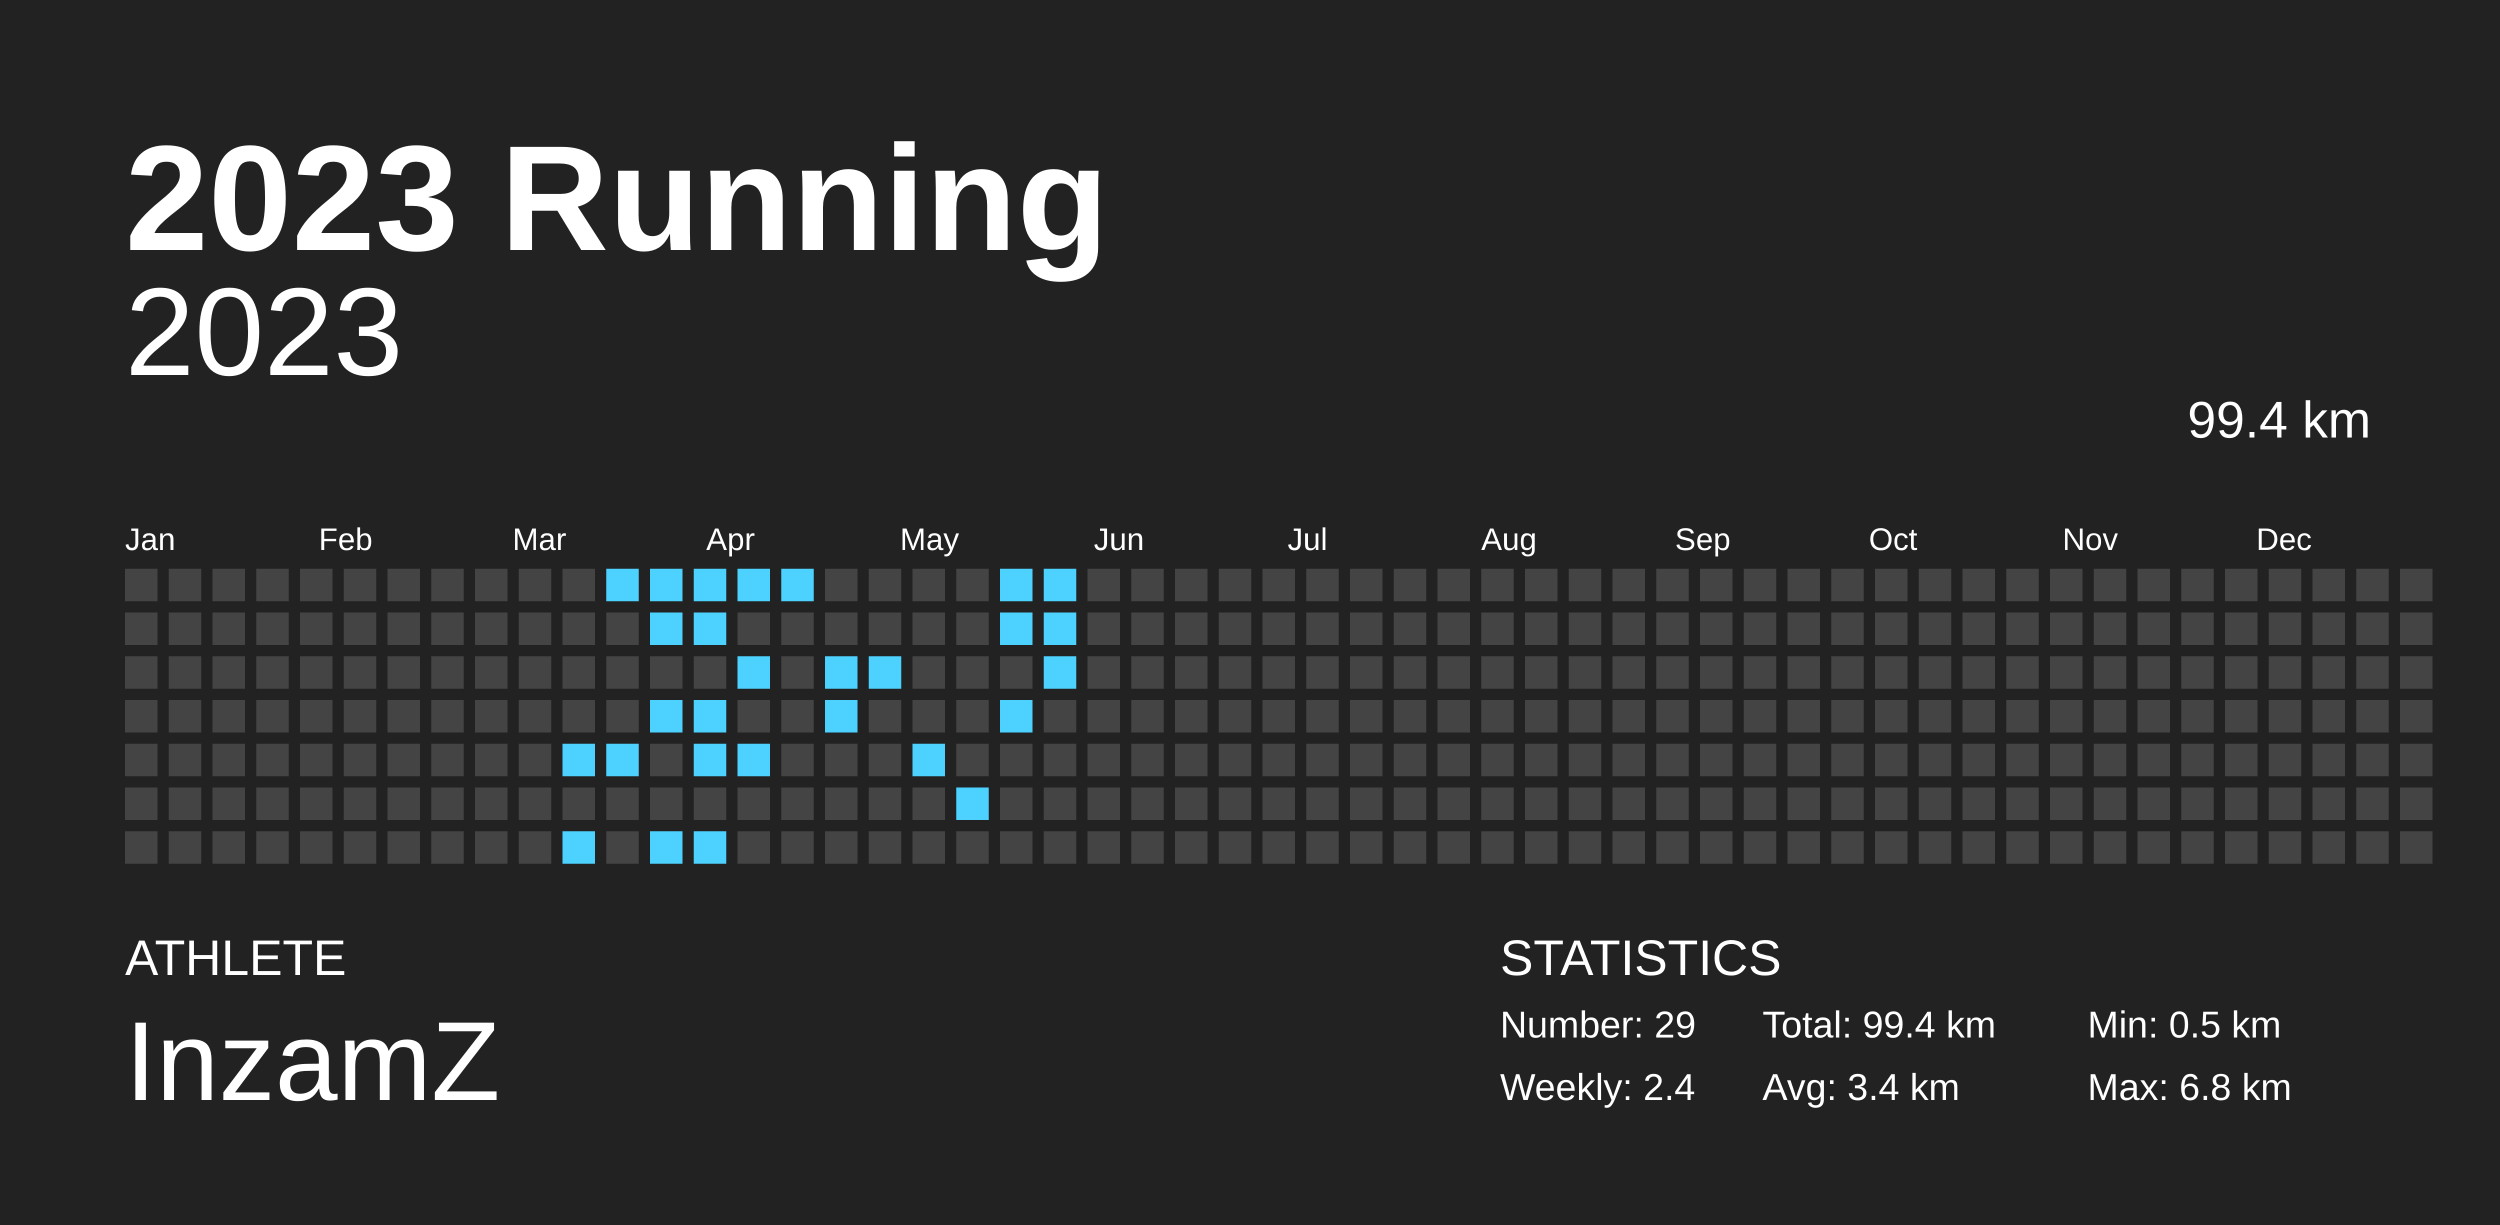
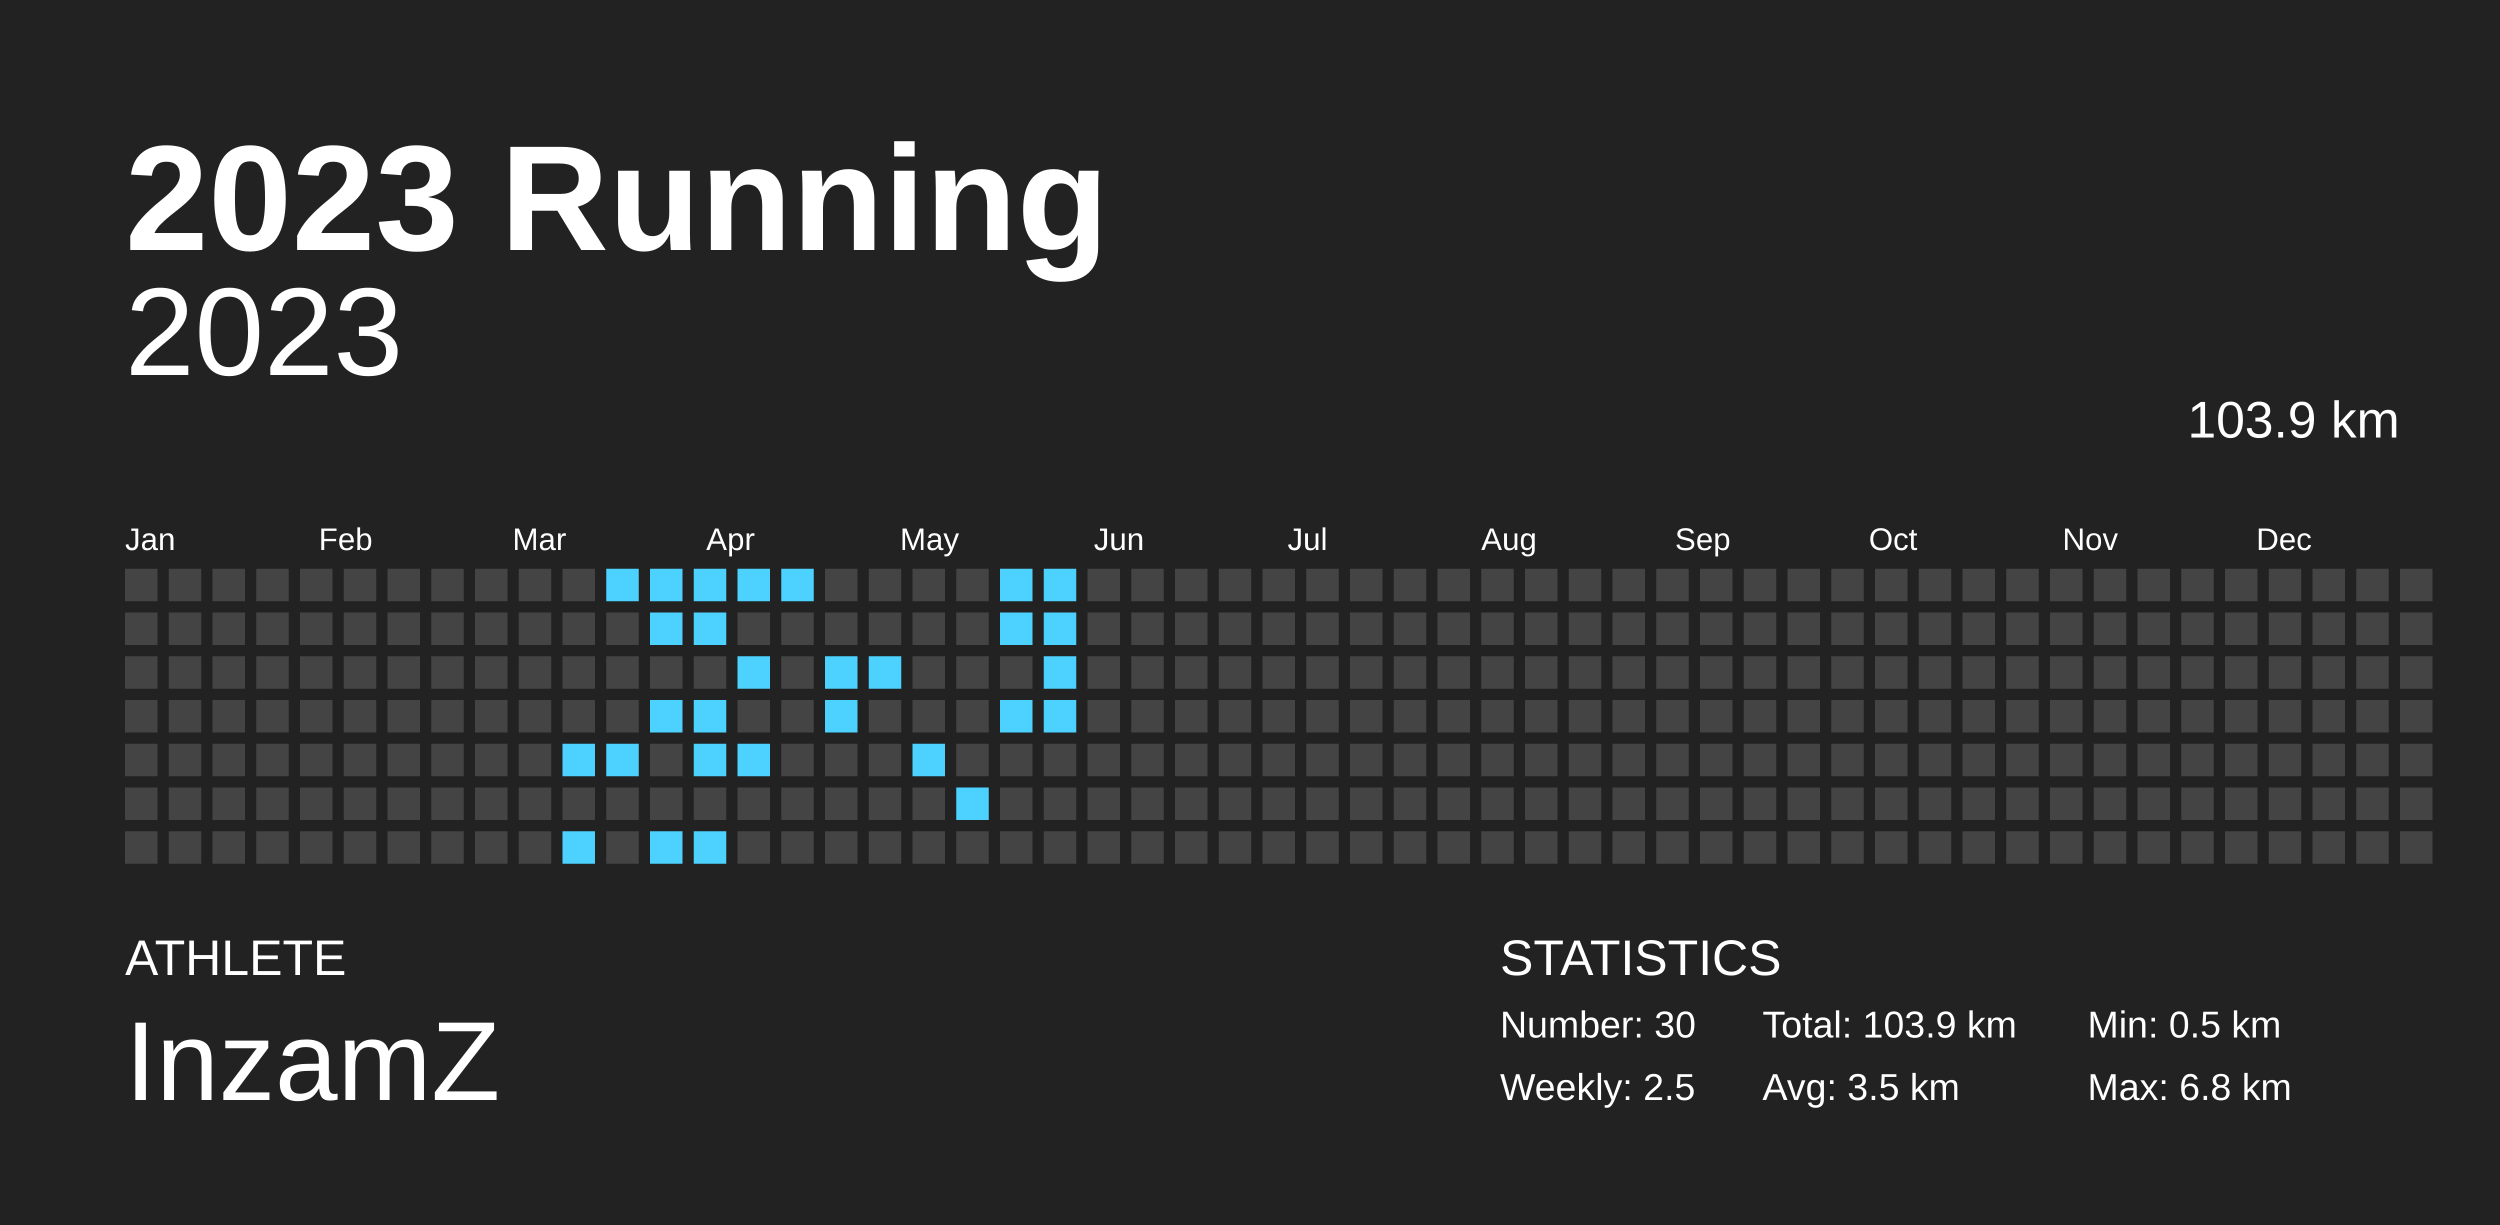
<svg xmlns="http://www.w3.org/2000/svg" baseProfile="full" height="98mm" version="1.1" viewBox="0,0,200,98" width="200mm">
  <defs />
  <rect fill="#222222" height="98" width="200" x="0" y="0" />
  <text fill="#FFFFFF" style="font-size:12px; font-family:Arial; font-weight:bold;" x="10" y="20">2023 Running</text>
  <text fill="#FFFFFF" style="font-size:4px; font-family:Arial" x="10" y="78">ATHLETE</text>
  <text fill="#FFFFFF" style="font-size:9px; font-family:Arial" x="10" y="88">InzamZ</text>
  <text fill="#FFFFFF" style="font-size:4px; font-family:Arial" x="120" y="78">STATISTICS</text>
-   <text fill="#FFFFFF" style="font-size:3px; font-family:Arial" x="120" y="83">Number: 29</text>
-   <text fill="#FFFFFF" style="font-size:3px; font-family:Arial" x="120" y="88">Weekly: 2.4</text>
-   <text fill="#FFFFFF" style="font-size:3px; font-family:Arial" x="141" y="83">Total: 99.4 km</text>
-   <text fill="#FFFFFF" style="font-size:3px; font-family:Arial" x="141" y="88">Avg: 3.4 km</text>
+   <text fill="#FFFFFF" style="font-size:3px; font-family:Arial" x="120" y="83">Number: 30</text>
+   <text fill="#FFFFFF" style="font-size:3px; font-family:Arial" x="120" y="88">Weekly: 2.5</text>
+   <text fill="#FFFFFF" style="font-size:3px; font-family:Arial" x="141" y="83">Total: 103.9 km</text>
+   <text fill="#FFFFFF" style="font-size:3px; font-family:Arial" x="141" y="88">Avg: 3.5 km</text>
  <text fill="#FFFFFF" style="font-size:3px; font-family:Arial" x="167" y="83">Min: 0.5 km</text>
  <text fill="#FFFFFF" style="font-size:3px; font-family:Arial" x="167" y="88">Max: 6.8 km</text>
  <text alignment-baseline="hanging" fill="#FFFFFF" style="font-size:10.0px; font-family:Arial;" x="10" y="30">2023</text>
-   <text alignment-baseline="hanging" fill="#FFFFFF" style="font-size:4.125px; font-family:Arial;" x="175" y="35">99.4 km</text>
+   <text alignment-baseline="hanging" fill="#FFFFFF" style="font-size:4.125px; font-family:Arial;" x="175" y="35">103.9 km</text>
  <text fill="#FFFFFF" style="font-size:2.5px; font-family:Arial" x="10.0" y="44">Jan</text>
  <text fill="#FFFFFF" style="font-size:2.5px; font-family:Arial" x="25.5" y="44">Feb</text>
  <text fill="#FFFFFF" style="font-size:2.5px; font-family:Arial" x="41.0" y="44">Mar</text>
  <text fill="#FFFFFF" style="font-size:2.5px; font-family:Arial" x="56.5" y="44">Apr</text>
  <text fill="#FFFFFF" style="font-size:2.5px; font-family:Arial" x="72.0" y="44">May</text>
  <text fill="#FFFFFF" style="font-size:2.5px; font-family:Arial" x="87.5" y="44">Jun</text>
  <text fill="#FFFFFF" style="font-size:2.5px; font-family:Arial" x="103.0" y="44">Jul</text>
  <text fill="#FFFFFF" style="font-size:2.5px; font-family:Arial" x="118.5" y="44">Aug</text>
  <text fill="#FFFFFF" style="font-size:2.5px; font-family:Arial" x="134.0" y="44">Sep</text>
  <text fill="#FFFFFF" style="font-size:2.5px; font-family:Arial" x="149.5" y="44">Oct</text>
  <text fill="#FFFFFF" style="font-size:2.5px; font-family:Arial" x="165.0" y="44">Nov</text>
  <text fill="#FFFFFF" style="font-size:2.5px; font-family:Arial" x="180.5" y="44">Dec</text>
  <rect fill="#444444" height="2.6" width="2.6" x="10.0" y="45.5" />
  <rect fill="#444444" height="2.6" width="2.6" x="10.0" y="49.0" />
  <rect fill="#444444" height="2.6" width="2.6" x="10.0" y="52.5" />
  <rect fill="#444444" height="2.6" width="2.6" x="10.0" y="56.0" />
  <rect fill="#444444" height="2.6" width="2.6" x="10.0" y="59.5" />
  <rect fill="#444444" height="2.6" width="2.6" x="10.0" y="63.0" />
  <rect fill="#444444" height="2.6" width="2.6" x="10.0" y="66.5" />
  <rect fill="#444444" height="2.6" width="2.6" x="13.5" y="45.5" />
  <rect fill="#444444" height="2.6" width="2.6" x="13.5" y="49.0" />
  <rect fill="#444444" height="2.6" width="2.6" x="13.5" y="52.5" />
  <rect fill="#444444" height="2.6" width="2.6" x="13.5" y="56.0" />
  <rect fill="#444444" height="2.6" width="2.6" x="13.5" y="59.5" />
  <rect fill="#444444" height="2.6" width="2.6" x="13.5" y="63.0" />
  <rect fill="#444444" height="2.6" width="2.6" x="13.5" y="66.5" />
  <rect fill="#444444" height="2.6" width="2.6" x="17.0" y="45.5" />
  <rect fill="#444444" height="2.6" width="2.6" x="17.0" y="49.0" />
  <rect fill="#444444" height="2.6" width="2.6" x="17.0" y="52.5" />
  <rect fill="#444444" height="2.6" width="2.6" x="17.0" y="56.0" />
  <rect fill="#444444" height="2.6" width="2.6" x="17.0" y="59.5" />
  <rect fill="#444444" height="2.6" width="2.6" x="17.0" y="63.0" />
  <rect fill="#444444" height="2.6" width="2.6" x="17.0" y="66.5" />
  <rect fill="#444444" height="2.6" width="2.6" x="20.5" y="45.5" />
  <rect fill="#444444" height="2.6" width="2.6" x="20.5" y="49.0" />
  <rect fill="#444444" height="2.6" width="2.6" x="20.5" y="52.5" />
  <rect fill="#444444" height="2.6" width="2.6" x="20.5" y="56.0" />
  <rect fill="#444444" height="2.6" width="2.6" x="20.5" y="59.5" />
  <rect fill="#444444" height="2.6" width="2.6" x="20.5" y="63.0" />
  <rect fill="#444444" height="2.6" width="2.6" x="20.5" y="66.5" />
  <rect fill="#444444" height="2.6" width="2.6" x="24.0" y="45.5" />
  <rect fill="#444444" height="2.6" width="2.6" x="24.0" y="49.0" />
  <rect fill="#444444" height="2.6" width="2.6" x="24.0" y="52.5" />
  <rect fill="#444444" height="2.6" width="2.6" x="24.0" y="56.0" />
  <rect fill="#444444" height="2.6" width="2.6" x="24.0" y="59.5" />
  <rect fill="#444444" height="2.6" width="2.6" x="24.0" y="63.0" />
  <rect fill="#444444" height="2.6" width="2.6" x="24.0" y="66.5" />
  <rect fill="#444444" height="2.6" width="2.6" x="27.5" y="45.5" />
  <rect fill="#444444" height="2.6" width="2.6" x="27.5" y="49.0" />
  <rect fill="#444444" height="2.6" width="2.6" x="27.5" y="52.5" />
  <rect fill="#444444" height="2.6" width="2.6" x="27.5" y="56.0" />
  <rect fill="#444444" height="2.6" width="2.6" x="27.5" y="59.5" />
  <rect fill="#444444" height="2.6" width="2.6" x="27.5" y="63.0" />
  <rect fill="#444444" height="2.6" width="2.6" x="27.5" y="66.5" />
  <rect fill="#444444" height="2.6" width="2.6" x="31.0" y="45.5" />
  <rect fill="#444444" height="2.6" width="2.6" x="31.0" y="49.0" />
  <rect fill="#444444" height="2.6" width="2.6" x="31.0" y="52.5" />
  <rect fill="#444444" height="2.6" width="2.6" x="31.0" y="56.0" />
  <rect fill="#444444" height="2.6" width="2.6" x="31.0" y="59.5" />
  <rect fill="#444444" height="2.6" width="2.6" x="31.0" y="63.0" />
  <rect fill="#444444" height="2.6" width="2.6" x="31.0" y="66.5" />
  <rect fill="#444444" height="2.6" width="2.6" x="34.5" y="45.5" />
  <rect fill="#444444" height="2.6" width="2.6" x="34.5" y="49.0" />
  <rect fill="#444444" height="2.6" width="2.6" x="34.5" y="52.5" />
  <rect fill="#444444" height="2.6" width="2.6" x="34.5" y="56.0" />
  <rect fill="#444444" height="2.6" width="2.6" x="34.5" y="59.5" />
  <rect fill="#444444" height="2.6" width="2.6" x="34.5" y="63.0" />
  <rect fill="#444444" height="2.6" width="2.6" x="34.5" y="66.5" />
  <rect fill="#444444" height="2.6" width="2.6" x="38.0" y="45.5" />
  <rect fill="#444444" height="2.6" width="2.6" x="38.0" y="49.0" />
  <rect fill="#444444" height="2.6" width="2.6" x="38.0" y="52.5" />
  <rect fill="#444444" height="2.6" width="2.6" x="38.0" y="56.0" />
  <rect fill="#444444" height="2.6" width="2.6" x="38.0" y="59.5" />
  <rect fill="#444444" height="2.6" width="2.6" x="38.0" y="63.0" />
  <rect fill="#444444" height="2.6" width="2.6" x="38.0" y="66.5" />
  <rect fill="#444444" height="2.6" width="2.6" x="41.5" y="45.5" />
  <rect fill="#444444" height="2.6" width="2.6" x="41.5" y="49.0" />
  <rect fill="#444444" height="2.6" width="2.6" x="41.5" y="52.5" />
  <rect fill="#444444" height="2.6" width="2.6" x="41.5" y="56.0" />
  <rect fill="#444444" height="2.6" width="2.6" x="41.5" y="59.5" />
  <rect fill="#444444" height="2.6" width="2.6" x="41.5" y="63.0" />
  <rect fill="#444444" height="2.6" width="2.6" x="41.5" y="66.5" />
  <rect fill="#444444" height="2.6" width="2.6" x="45.0" y="45.5" />
  <rect fill="#444444" height="2.6" width="2.6" x="45.0" y="49.0" />
  <rect fill="#444444" height="2.6" width="2.6" x="45.0" y="52.5" />
  <rect fill="#444444" height="2.6" width="2.6" x="45.0" y="56.0" />
  <rect fill="#4dd2ff" height="2.6" width="2.6" x="45.0" y="59.5" />
  <rect fill="#444444" height="2.6" width="2.6" x="45.0" y="63.0" />
  <rect fill="#4dd2ff" height="2.6" width="2.6" x="45.0" y="66.5" />
  <rect fill="#4dd2ff" height="2.6" width="2.6" x="48.5" y="45.5" />
  <rect fill="#444444" height="2.6" width="2.6" x="48.5" y="49.0" />
  <rect fill="#444444" height="2.6" width="2.6" x="48.5" y="52.5" />
  <rect fill="#444444" height="2.6" width="2.6" x="48.5" y="56.0" />
  <rect fill="#4dd2ff" height="2.6" width="2.6" x="48.5" y="59.5" />
  <rect fill="#444444" height="2.6" width="2.6" x="48.5" y="63.0" />
  <rect fill="#444444" height="2.6" width="2.6" x="48.5" y="66.5" />
  <rect fill="#4dd2ff" height="2.6" width="2.6" x="52.0" y="45.5" />
  <rect fill="#4dd2ff" height="2.6" width="2.6" x="52.0" y="49.0" />
  <rect fill="#444444" height="2.6" width="2.6" x="52.0" y="52.5" />
  <rect fill="#4dd2ff" height="2.6" width="2.6" x="52.0" y="56.0" />
  <rect fill="#444444" height="2.6" width="2.6" x="52.0" y="59.5" />
  <rect fill="#444444" height="2.6" width="2.6" x="52.0" y="63.0" />
  <rect fill="#4dd2ff" height="2.6" width="2.6" x="52.0" y="66.5" />
  <rect fill="#4dd2ff" height="2.6" width="2.6" x="55.5" y="45.5" />
  <rect fill="#4dd2ff" height="2.6" width="2.6" x="55.5" y="49.0" />
  <rect fill="#444444" height="2.6" width="2.6" x="55.5" y="52.5" />
  <rect fill="#4dd2ff" height="2.6" width="2.6" x="55.5" y="56.0" />
  <rect fill="#4dd2ff" height="2.6" width="2.6" x="55.5" y="59.5" />
  <rect fill="#444444" height="2.6" width="2.6" x="55.5" y="63.0" />
  <rect fill="#4dd2ff" height="2.6" width="2.6" x="55.5" y="66.5" />
  <rect fill="#4dd2ff" height="2.6" width="2.6" x="59.0" y="45.5" />
  <rect fill="#444444" height="2.6" width="2.6" x="59.0" y="49.0" />
  <rect fill="#4dd2ff" height="2.6" width="2.6" x="59.0" y="52.5" />
  <rect fill="#444444" height="2.6" width="2.6" x="59.0" y="56.0" />
  <rect fill="#4dd2ff" height="2.6" width="2.6" x="59.0" y="59.5" />
  <rect fill="#444444" height="2.6" width="2.6" x="59.0" y="63.0" />
  <rect fill="#444444" height="2.6" width="2.6" x="59.0" y="66.5" />
  <rect fill="#4dd2ff" height="2.6" width="2.6" x="62.5" y="45.5" />
  <rect fill="#444444" height="2.6" width="2.6" x="62.5" y="49.0" />
  <rect fill="#444444" height="2.6" width="2.6" x="62.5" y="52.5" />
  <rect fill="#444444" height="2.6" width="2.6" x="62.5" y="56.0" />
  <rect fill="#444444" height="2.6" width="2.6" x="62.5" y="59.5" />
  <rect fill="#444444" height="2.6" width="2.6" x="62.5" y="63.0" />
  <rect fill="#444444" height="2.6" width="2.6" x="62.5" y="66.5" />
  <rect fill="#444444" height="2.6" width="2.6" x="66.0" y="45.5" />
  <rect fill="#444444" height="2.6" width="2.6" x="66.0" y="49.0" />
  <rect fill="#4dd2ff" height="2.6" width="2.6" x="66.0" y="52.5" />
  <rect fill="#4dd2ff" height="2.6" width="2.6" x="66.0" y="56.0" />
  <rect fill="#444444" height="2.6" width="2.6" x="66.0" y="59.5" />
  <rect fill="#444444" height="2.6" width="2.6" x="66.0" y="63.0" />
  <rect fill="#444444" height="2.6" width="2.6" x="66.0" y="66.5" />
  <rect fill="#444444" height="2.6" width="2.6" x="69.5" y="45.5" />
  <rect fill="#444444" height="2.6" width="2.6" x="69.5" y="49.0" />
  <rect fill="#4dd2ff" height="2.6" width="2.6" x="69.5" y="52.5" />
  <rect fill="#444444" height="2.6" width="2.6" x="69.5" y="56.0" />
  <rect fill="#444444" height="2.6" width="2.6" x="69.5" y="59.5" />
  <rect fill="#444444" height="2.6" width="2.6" x="69.5" y="63.0" />
  <rect fill="#444444" height="2.6" width="2.6" x="69.5" y="66.5" />
  <rect fill="#444444" height="2.6" width="2.6" x="73.0" y="45.5" />
  <rect fill="#444444" height="2.6" width="2.6" x="73.0" y="49.0" />
  <rect fill="#444444" height="2.6" width="2.6" x="73.0" y="52.5" />
  <rect fill="#444444" height="2.6" width="2.6" x="73.0" y="56.0" />
  <rect fill="#4dd2ff" height="2.6" width="2.6" x="73.0" y="59.5" />
  <rect fill="#444444" height="2.6" width="2.6" x="73.0" y="63.0" />
  <rect fill="#444444" height="2.6" width="2.6" x="73.0" y="66.5" />
  <rect fill="#444444" height="2.6" width="2.6" x="76.5" y="45.5" />
  <rect fill="#444444" height="2.6" width="2.6" x="76.5" y="49.0" />
  <rect fill="#444444" height="2.6" width="2.6" x="76.5" y="52.5" />
  <rect fill="#444444" height="2.6" width="2.6" x="76.5" y="56.0" />
  <rect fill="#444444" height="2.6" width="2.6" x="76.5" y="59.5" />
  <rect fill="#4dd2ff" height="2.6" width="2.6" x="76.5" y="63.0" />
  <rect fill="#444444" height="2.6" width="2.6" x="76.5" y="66.5" />
  <rect fill="#4dd2ff" height="2.6" width="2.6" x="80.0" y="45.5" />
  <rect fill="#4dd2ff" height="2.6" width="2.6" x="80.0" y="49.0" />
  <rect fill="#444444" height="2.6" width="2.6" x="80.0" y="52.5" />
  <rect fill="#4dd2ff" height="2.6" width="2.6" x="80.0" y="56.0" />
  <rect fill="#444444" height="2.6" width="2.6" x="80.0" y="59.5" />
  <rect fill="#444444" height="2.6" width="2.6" x="80.0" y="63.0" />
  <rect fill="#444444" height="2.6" width="2.6" x="80.0" y="66.5" />
  <rect fill="#4dd2ff" height="2.6" width="2.6" x="83.5" y="45.5" />
  <rect fill="#4dd2ff" height="2.6" width="2.6" x="83.5" y="49.0" />
  <rect fill="#4dd2ff" height="2.6" width="2.6" x="83.5" y="52.5" />
-   <rect fill="#444444" height="2.6" width="2.6" x="83.5" y="56.0" />
+   <rect fill="#4dd2ff" height="2.6" width="2.6" x="83.5" y="56.0" />
  <rect fill="#444444" height="2.6" width="2.6" x="83.5" y="59.5" />
  <rect fill="#444444" height="2.6" width="2.6" x="83.5" y="63.0" />
  <rect fill="#444444" height="2.6" width="2.6" x="83.5" y="66.5" />
  <rect fill="#444444" height="2.6" width="2.6" x="87.0" y="45.5" />
  <rect fill="#444444" height="2.6" width="2.6" x="87.0" y="49.0" />
  <rect fill="#444444" height="2.6" width="2.6" x="87.0" y="52.5" />
  <rect fill="#444444" height="2.6" width="2.6" x="87.0" y="56.0" />
  <rect fill="#444444" height="2.6" width="2.6" x="87.0" y="59.5" />
  <rect fill="#444444" height="2.6" width="2.6" x="87.0" y="63.0" />
  <rect fill="#444444" height="2.6" width="2.6" x="87.0" y="66.5" />
  <rect fill="#444444" height="2.6" width="2.6" x="90.5" y="45.5" />
  <rect fill="#444444" height="2.6" width="2.6" x="90.5" y="49.0" />
  <rect fill="#444444" height="2.6" width="2.6" x="90.5" y="52.5" />
  <rect fill="#444444" height="2.6" width="2.6" x="90.5" y="56.0" />
  <rect fill="#444444" height="2.6" width="2.6" x="90.5" y="59.5" />
  <rect fill="#444444" height="2.6" width="2.6" x="90.5" y="63.0" />
  <rect fill="#444444" height="2.6" width="2.6" x="90.5" y="66.5" />
  <rect fill="#444444" height="2.6" width="2.6" x="94.0" y="45.5" />
  <rect fill="#444444" height="2.6" width="2.6" x="94.0" y="49.0" />
  <rect fill="#444444" height="2.6" width="2.6" x="94.0" y="52.5" />
  <rect fill="#444444" height="2.6" width="2.6" x="94.0" y="56.0" />
  <rect fill="#444444" height="2.6" width="2.6" x="94.0" y="59.5" />
  <rect fill="#444444" height="2.6" width="2.6" x="94.0" y="63.0" />
  <rect fill="#444444" height="2.6" width="2.6" x="94.0" y="66.5" />
  <rect fill="#444444" height="2.6" width="2.6" x="97.5" y="45.5" />
  <rect fill="#444444" height="2.6" width="2.6" x="97.5" y="49.0" />
  <rect fill="#444444" height="2.6" width="2.6" x="97.5" y="52.5" />
  <rect fill="#444444" height="2.6" width="2.6" x="97.5" y="56.0" />
  <rect fill="#444444" height="2.6" width="2.6" x="97.5" y="59.5" />
  <rect fill="#444444" height="2.6" width="2.6" x="97.5" y="63.0" />
  <rect fill="#444444" height="2.6" width="2.6" x="97.5" y="66.5" />
  <rect fill="#444444" height="2.6" width="2.6" x="101.0" y="45.5" />
  <rect fill="#444444" height="2.6" width="2.6" x="101.0" y="49.0" />
  <rect fill="#444444" height="2.6" width="2.6" x="101.0" y="52.5" />
  <rect fill="#444444" height="2.6" width="2.6" x="101.0" y="56.0" />
  <rect fill="#444444" height="2.6" width="2.6" x="101.0" y="59.5" />
  <rect fill="#444444" height="2.6" width="2.6" x="101.0" y="63.0" />
  <rect fill="#444444" height="2.6" width="2.6" x="101.0" y="66.5" />
  <rect fill="#444444" height="2.6" width="2.6" x="104.5" y="45.5" />
  <rect fill="#444444" height="2.6" width="2.6" x="104.5" y="49.0" />
  <rect fill="#444444" height="2.6" width="2.6" x="104.5" y="52.5" />
  <rect fill="#444444" height="2.6" width="2.6" x="104.5" y="56.0" />
  <rect fill="#444444" height="2.6" width="2.6" x="104.5" y="59.5" />
  <rect fill="#444444" height="2.6" width="2.6" x="104.5" y="63.0" />
  <rect fill="#444444" height="2.6" width="2.6" x="104.5" y="66.5" />
  <rect fill="#444444" height="2.6" width="2.6" x="108.0" y="45.5" />
  <rect fill="#444444" height="2.6" width="2.6" x="108.0" y="49.0" />
  <rect fill="#444444" height="2.6" width="2.6" x="108.0" y="52.5" />
  <rect fill="#444444" height="2.6" width="2.6" x="108.0" y="56.0" />
  <rect fill="#444444" height="2.6" width="2.6" x="108.0" y="59.5" />
  <rect fill="#444444" height="2.6" width="2.6" x="108.0" y="63.0" />
  <rect fill="#444444" height="2.6" width="2.6" x="108.0" y="66.5" />
  <rect fill="#444444" height="2.6" width="2.6" x="111.5" y="45.5" />
  <rect fill="#444444" height="2.6" width="2.6" x="111.5" y="49.0" />
  <rect fill="#444444" height="2.6" width="2.6" x="111.5" y="52.5" />
  <rect fill="#444444" height="2.6" width="2.6" x="111.5" y="56.0" />
  <rect fill="#444444" height="2.6" width="2.6" x="111.5" y="59.5" />
  <rect fill="#444444" height="2.6" width="2.6" x="111.5" y="63.0" />
  <rect fill="#444444" height="2.6" width="2.6" x="111.5" y="66.5" />
  <rect fill="#444444" height="2.6" width="2.6" x="115.0" y="45.5" />
  <rect fill="#444444" height="2.6" width="2.6" x="115.0" y="49.0" />
  <rect fill="#444444" height="2.6" width="2.6" x="115.0" y="52.5" />
  <rect fill="#444444" height="2.6" width="2.6" x="115.0" y="56.0" />
  <rect fill="#444444" height="2.6" width="2.6" x="115.0" y="59.5" />
  <rect fill="#444444" height="2.6" width="2.6" x="115.0" y="63.0" />
  <rect fill="#444444" height="2.6" width="2.6" x="115.0" y="66.5" />
  <rect fill="#444444" height="2.6" width="2.6" x="118.5" y="45.5" />
  <rect fill="#444444" height="2.6" width="2.6" x="118.5" y="49.0" />
  <rect fill="#444444" height="2.6" width="2.6" x="118.5" y="52.5" />
  <rect fill="#444444" height="2.6" width="2.6" x="118.5" y="56.0" />
  <rect fill="#444444" height="2.6" width="2.6" x="118.5" y="59.5" />
  <rect fill="#444444" height="2.6" width="2.6" x="118.5" y="63.0" />
  <rect fill="#444444" height="2.6" width="2.6" x="118.5" y="66.5" />
  <rect fill="#444444" height="2.6" width="2.6" x="122.0" y="45.5" />
  <rect fill="#444444" height="2.6" width="2.6" x="122.0" y="49.0" />
  <rect fill="#444444" height="2.6" width="2.6" x="122.0" y="52.5" />
  <rect fill="#444444" height="2.6" width="2.6" x="122.0" y="56.0" />
  <rect fill="#444444" height="2.6" width="2.6" x="122.0" y="59.5" />
  <rect fill="#444444" height="2.6" width="2.6" x="122.0" y="63.0" />
  <rect fill="#444444" height="2.6" width="2.6" x="122.0" y="66.5" />
  <rect fill="#444444" height="2.6" width="2.6" x="125.5" y="45.5" />
  <rect fill="#444444" height="2.6" width="2.6" x="125.5" y="49.0" />
  <rect fill="#444444" height="2.6" width="2.6" x="125.5" y="52.5" />
  <rect fill="#444444" height="2.6" width="2.6" x="125.5" y="56.0" />
  <rect fill="#444444" height="2.6" width="2.6" x="125.5" y="59.5" />
  <rect fill="#444444" height="2.6" width="2.6" x="125.5" y="63.0" />
  <rect fill="#444444" height="2.6" width="2.6" x="125.5" y="66.5" />
  <rect fill="#444444" height="2.6" width="2.6" x="129.0" y="45.5" />
  <rect fill="#444444" height="2.6" width="2.6" x="129.0" y="49.0" />
  <rect fill="#444444" height="2.6" width="2.6" x="129.0" y="52.5" />
  <rect fill="#444444" height="2.6" width="2.6" x="129.0" y="56.0" />
  <rect fill="#444444" height="2.6" width="2.6" x="129.0" y="59.5" />
  <rect fill="#444444" height="2.6" width="2.6" x="129.0" y="63.0" />
  <rect fill="#444444" height="2.6" width="2.6" x="129.0" y="66.5" />
  <rect fill="#444444" height="2.6" width="2.6" x="132.5" y="45.5" />
  <rect fill="#444444" height="2.6" width="2.6" x="132.5" y="49.0" />
  <rect fill="#444444" height="2.6" width="2.6" x="132.5" y="52.5" />
  <rect fill="#444444" height="2.6" width="2.6" x="132.5" y="56.0" />
  <rect fill="#444444" height="2.6" width="2.6" x="132.5" y="59.5" />
  <rect fill="#444444" height="2.6" width="2.6" x="132.5" y="63.0" />
  <rect fill="#444444" height="2.6" width="2.6" x="132.5" y="66.5" />
  <rect fill="#444444" height="2.6" width="2.6" x="136.0" y="45.5" />
  <rect fill="#444444" height="2.6" width="2.6" x="136.0" y="49.0" />
  <rect fill="#444444" height="2.6" width="2.6" x="136.0" y="52.5" />
  <rect fill="#444444" height="2.6" width="2.6" x="136.0" y="56.0" />
  <rect fill="#444444" height="2.6" width="2.6" x="136.0" y="59.5" />
  <rect fill="#444444" height="2.6" width="2.6" x="136.0" y="63.0" />
  <rect fill="#444444" height="2.6" width="2.6" x="136.0" y="66.5" />
  <rect fill="#444444" height="2.6" width="2.6" x="139.5" y="45.5" />
  <rect fill="#444444" height="2.6" width="2.6" x="139.5" y="49.0" />
  <rect fill="#444444" height="2.6" width="2.6" x="139.5" y="52.5" />
  <rect fill="#444444" height="2.6" width="2.6" x="139.5" y="56.0" />
  <rect fill="#444444" height="2.6" width="2.6" x="139.5" y="59.5" />
  <rect fill="#444444" height="2.6" width="2.6" x="139.5" y="63.0" />
  <rect fill="#444444" height="2.6" width="2.6" x="139.5" y="66.5" />
  <rect fill="#444444" height="2.6" width="2.6" x="143.0" y="45.5" />
  <rect fill="#444444" height="2.6" width="2.6" x="143.0" y="49.0" />
  <rect fill="#444444" height="2.6" width="2.6" x="143.0" y="52.5" />
  <rect fill="#444444" height="2.6" width="2.6" x="143.0" y="56.0" />
  <rect fill="#444444" height="2.6" width="2.6" x="143.0" y="59.5" />
  <rect fill="#444444" height="2.6" width="2.6" x="143.0" y="63.0" />
  <rect fill="#444444" height="2.6" width="2.6" x="143.0" y="66.5" />
  <rect fill="#444444" height="2.6" width="2.6" x="146.5" y="45.5" />
  <rect fill="#444444" height="2.6" width="2.6" x="146.5" y="49.0" />
  <rect fill="#444444" height="2.6" width="2.6" x="146.5" y="52.5" />
  <rect fill="#444444" height="2.6" width="2.6" x="146.5" y="56.0" />
  <rect fill="#444444" height="2.6" width="2.6" x="146.5" y="59.5" />
  <rect fill="#444444" height="2.6" width="2.6" x="146.5" y="63.0" />
  <rect fill="#444444" height="2.6" width="2.6" x="146.5" y="66.5" />
  <rect fill="#444444" height="2.6" width="2.6" x="150.0" y="45.5" />
  <rect fill="#444444" height="2.6" width="2.6" x="150.0" y="49.0" />
  <rect fill="#444444" height="2.6" width="2.6" x="150.0" y="52.5" />
  <rect fill="#444444" height="2.6" width="2.6" x="150.0" y="56.0" />
  <rect fill="#444444" height="2.6" width="2.6" x="150.0" y="59.5" />
  <rect fill="#444444" height="2.6" width="2.6" x="150.0" y="63.0" />
  <rect fill="#444444" height="2.6" width="2.6" x="150.0" y="66.5" />
  <rect fill="#444444" height="2.6" width="2.6" x="153.5" y="45.5" />
  <rect fill="#444444" height="2.6" width="2.6" x="153.5" y="49.0" />
  <rect fill="#444444" height="2.6" width="2.6" x="153.5" y="52.5" />
  <rect fill="#444444" height="2.6" width="2.6" x="153.5" y="56.0" />
  <rect fill="#444444" height="2.6" width="2.6" x="153.5" y="59.5" />
  <rect fill="#444444" height="2.6" width="2.6" x="153.5" y="63.0" />
  <rect fill="#444444" height="2.6" width="2.6" x="153.5" y="66.5" />
  <rect fill="#444444" height="2.6" width="2.6" x="157.0" y="45.5" />
  <rect fill="#444444" height="2.6" width="2.6" x="157.0" y="49.0" />
  <rect fill="#444444" height="2.6" width="2.6" x="157.0" y="52.5" />
  <rect fill="#444444" height="2.6" width="2.6" x="157.0" y="56.0" />
  <rect fill="#444444" height="2.6" width="2.6" x="157.0" y="59.5" />
  <rect fill="#444444" height="2.6" width="2.6" x="157.0" y="63.0" />
  <rect fill="#444444" height="2.6" width="2.6" x="157.0" y="66.5" />
  <rect fill="#444444" height="2.6" width="2.6" x="160.5" y="45.5" />
  <rect fill="#444444" height="2.6" width="2.6" x="160.5" y="49.0" />
  <rect fill="#444444" height="2.6" width="2.6" x="160.5" y="52.5" />
  <rect fill="#444444" height="2.6" width="2.6" x="160.5" y="56.0" />
  <rect fill="#444444" height="2.6" width="2.6" x="160.5" y="59.5" />
  <rect fill="#444444" height="2.6" width="2.6" x="160.5" y="63.0" />
  <rect fill="#444444" height="2.6" width="2.6" x="160.5" y="66.5" />
  <rect fill="#444444" height="2.6" width="2.6" x="164.0" y="45.5" />
  <rect fill="#444444" height="2.6" width="2.6" x="164.0" y="49.0" />
  <rect fill="#444444" height="2.6" width="2.6" x="164.0" y="52.5" />
  <rect fill="#444444" height="2.6" width="2.6" x="164.0" y="56.0" />
  <rect fill="#444444" height="2.6" width="2.6" x="164.0" y="59.5" />
  <rect fill="#444444" height="2.6" width="2.6" x="164.0" y="63.0" />
  <rect fill="#444444" height="2.6" width="2.6" x="164.0" y="66.5" />
  <rect fill="#444444" height="2.6" width="2.6" x="167.5" y="45.5" />
  <rect fill="#444444" height="2.6" width="2.6" x="167.5" y="49.0" />
  <rect fill="#444444" height="2.6" width="2.6" x="167.5" y="52.5" />
  <rect fill="#444444" height="2.6" width="2.6" x="167.5" y="56.0" />
  <rect fill="#444444" height="2.6" width="2.6" x="167.5" y="59.5" />
  <rect fill="#444444" height="2.6" width="2.6" x="167.5" y="63.0" />
  <rect fill="#444444" height="2.6" width="2.6" x="167.5" y="66.5" />
  <rect fill="#444444" height="2.6" width="2.6" x="171.0" y="45.5" />
  <rect fill="#444444" height="2.6" width="2.6" x="171.0" y="49.0" />
  <rect fill="#444444" height="2.6" width="2.6" x="171.0" y="52.5" />
  <rect fill="#444444" height="2.6" width="2.6" x="171.0" y="56.0" />
  <rect fill="#444444" height="2.6" width="2.6" x="171.0" y="59.5" />
  <rect fill="#444444" height="2.6" width="2.6" x="171.0" y="63.0" />
  <rect fill="#444444" height="2.6" width="2.6" x="171.0" y="66.5" />
  <rect fill="#444444" height="2.6" width="2.6" x="174.5" y="45.5" />
  <rect fill="#444444" height="2.6" width="2.6" x="174.5" y="49.0" />
  <rect fill="#444444" height="2.6" width="2.6" x="174.5" y="52.5" />
  <rect fill="#444444" height="2.6" width="2.6" x="174.5" y="56.0" />
  <rect fill="#444444" height="2.6" width="2.6" x="174.5" y="59.5" />
  <rect fill="#444444" height="2.6" width="2.6" x="174.5" y="63.0" />
  <rect fill="#444444" height="2.6" width="2.6" x="174.5" y="66.5" />
  <rect fill="#444444" height="2.6" width="2.6" x="178.0" y="45.5" />
  <rect fill="#444444" height="2.6" width="2.6" x="178.0" y="49.0" />
  <rect fill="#444444" height="2.6" width="2.6" x="178.0" y="52.5" />
  <rect fill="#444444" height="2.6" width="2.6" x="178.0" y="56.0" />
  <rect fill="#444444" height="2.6" width="2.6" x="178.0" y="59.5" />
  <rect fill="#444444" height="2.6" width="2.6" x="178.0" y="63.0" />
  <rect fill="#444444" height="2.6" width="2.6" x="178.0" y="66.5" />
  <rect fill="#444444" height="2.6" width="2.6" x="181.5" y="45.5" />
  <rect fill="#444444" height="2.6" width="2.6" x="181.5" y="49.0" />
  <rect fill="#444444" height="2.6" width="2.6" x="181.5" y="52.5" />
  <rect fill="#444444" height="2.6" width="2.6" x="181.5" y="56.0" />
  <rect fill="#444444" height="2.6" width="2.6" x="181.5" y="59.5" />
  <rect fill="#444444" height="2.6" width="2.6" x="181.5" y="63.0" />
  <rect fill="#444444" height="2.6" width="2.6" x="181.5" y="66.5" />
  <rect fill="#444444" height="2.6" width="2.6" x="185.0" y="45.5" />
  <rect fill="#444444" height="2.6" width="2.6" x="185.0" y="49.0" />
  <rect fill="#444444" height="2.6" width="2.6" x="185.0" y="52.5" />
  <rect fill="#444444" height="2.6" width="2.6" x="185.0" y="56.0" />
  <rect fill="#444444" height="2.6" width="2.6" x="185.0" y="59.5" />
  <rect fill="#444444" height="2.6" width="2.6" x="185.0" y="63.0" />
  <rect fill="#444444" height="2.6" width="2.6" x="185.0" y="66.5" />
  <rect fill="#444444" height="2.6" width="2.6" x="188.5" y="45.5" />
  <rect fill="#444444" height="2.6" width="2.6" x="188.5" y="49.0" />
  <rect fill="#444444" height="2.6" width="2.6" x="188.5" y="52.5" />
  <rect fill="#444444" height="2.6" width="2.6" x="188.5" y="56.0" />
  <rect fill="#444444" height="2.6" width="2.6" x="188.5" y="59.5" />
  <rect fill="#444444" height="2.6" width="2.6" x="188.5" y="63.0" />
  <rect fill="#444444" height="2.6" width="2.6" x="188.5" y="66.5" />
  <rect fill="#444444" height="2.6" width="2.6" x="192.0" y="45.5" />
  <rect fill="#444444" height="2.6" width="2.6" x="192.0" y="49.0" />
  <rect fill="#444444" height="2.6" width="2.6" x="192.0" y="52.5" />
  <rect fill="#444444" height="2.6" width="2.6" x="192.0" y="56.0" />
  <rect fill="#444444" height="2.6" width="2.6" x="192.0" y="59.5" />
  <rect fill="#444444" height="2.6" width="2.6" x="192.0" y="63.0" />
  <rect fill="#444444" height="2.6" width="2.6" x="192.0" y="66.5" />
</svg>
